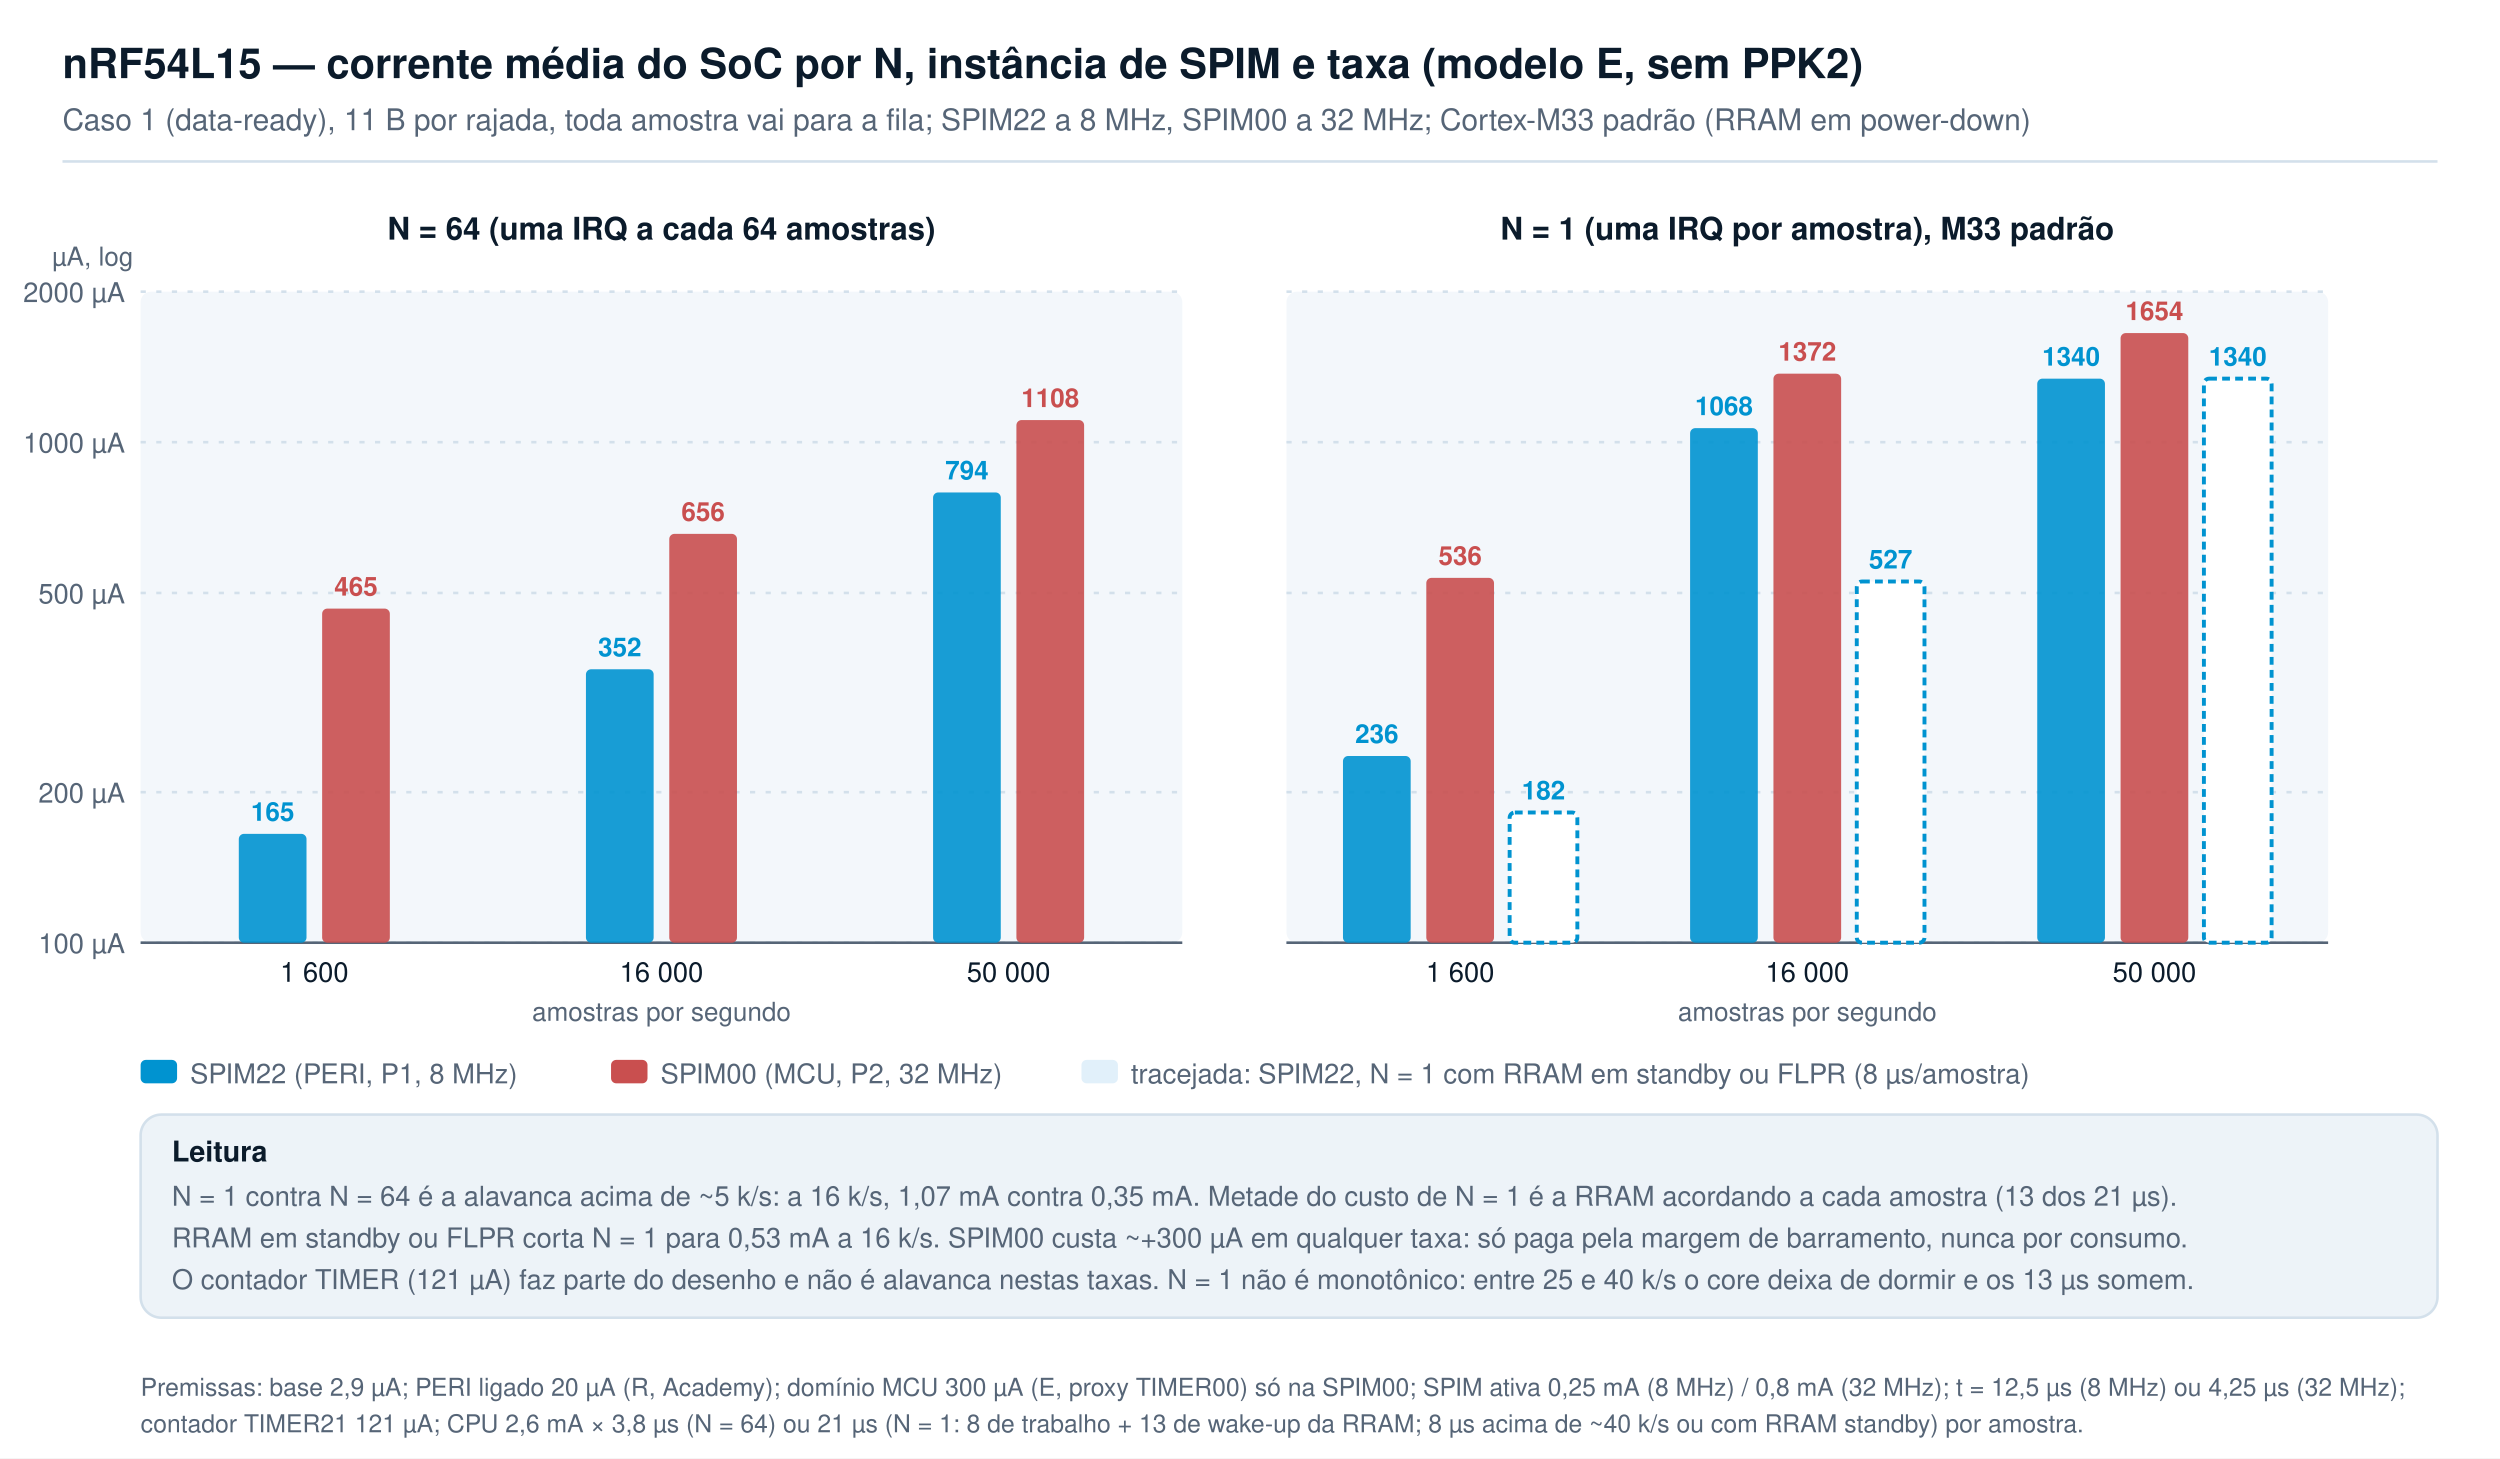
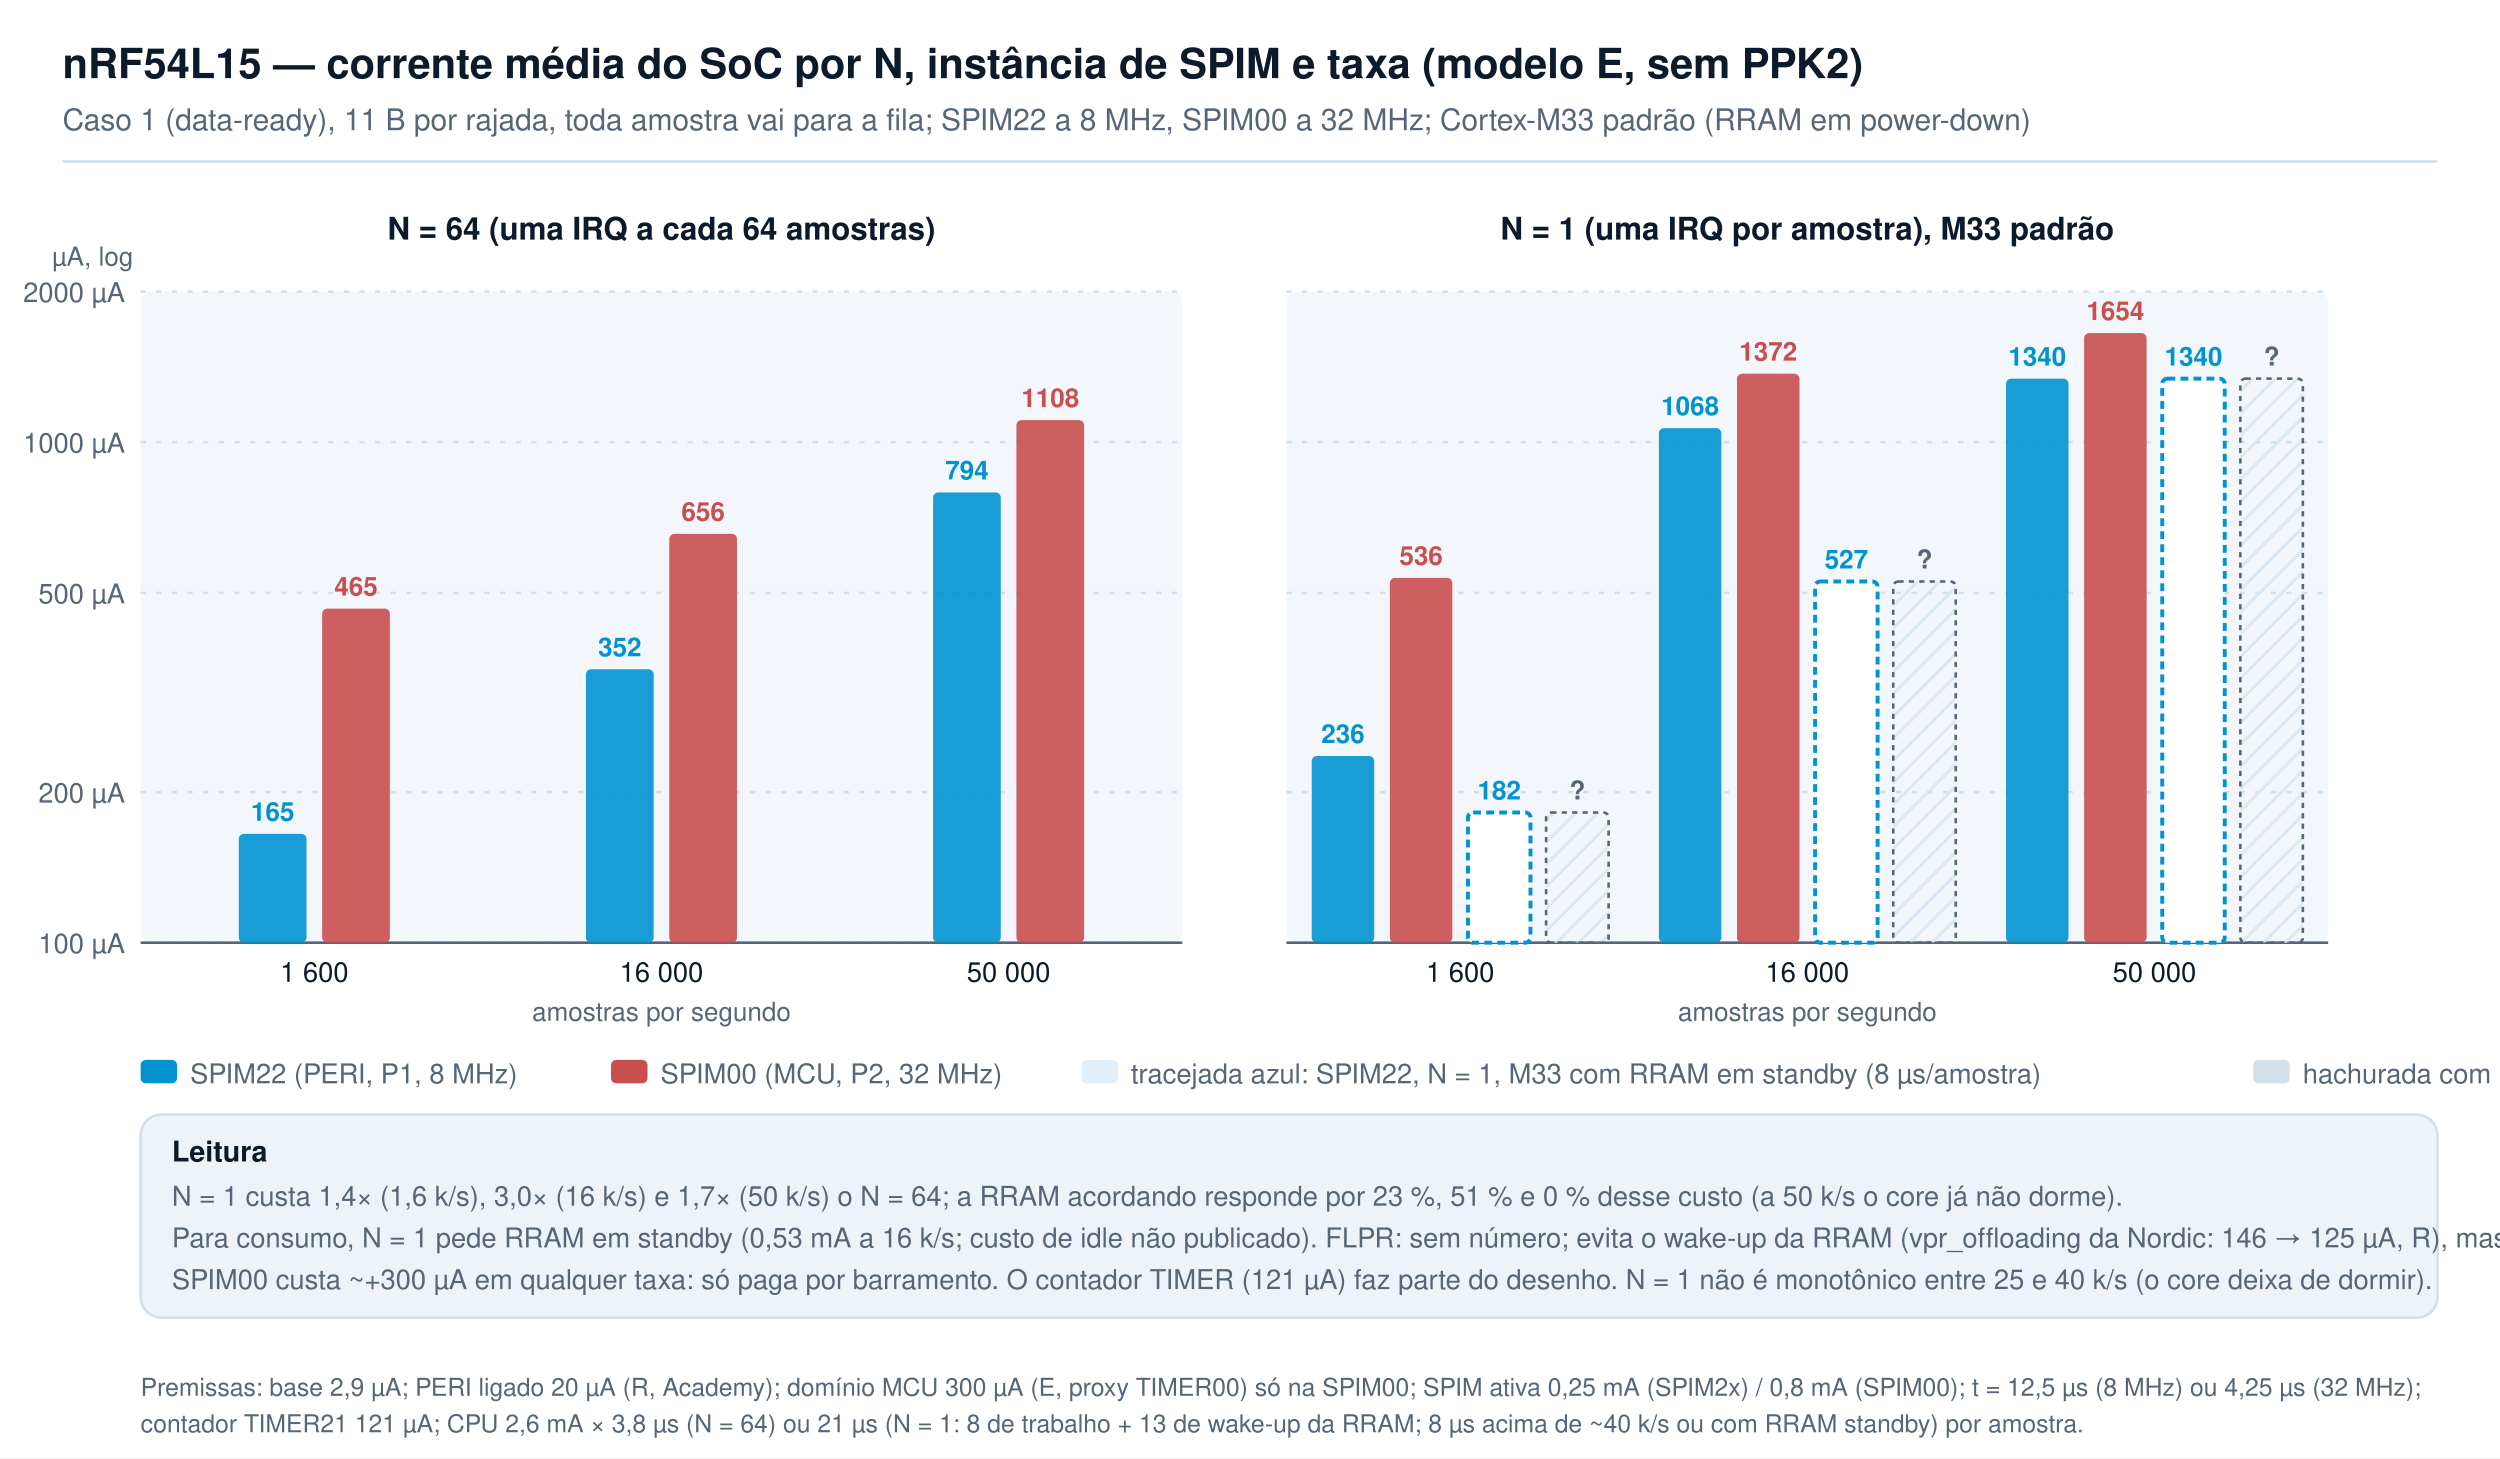
<svg xmlns="http://www.w3.org/2000/svg" width="960" height="560" viewBox="0 0 960 560">
  <defs>
    <marker id="arr" markerWidth="9" markerHeight="9" refX="7" refY="4.5" orient="auto" markerUnits="userSpaceOnUse">
      <path d="M0,0.5 L8,4.5 L0,8.5 z" fill="#566577" />
    </marker>
    <marker id="arr-blue" markerWidth="9" markerHeight="9" refX="7" refY="4.5" orient="auto" markerUnits="userSpaceOnUse">
      <path d="M0,0.5 L8,4.5 L0,8.5 z" fill="#0093D0" />
    </marker>
    <marker id="arr-green" markerWidth="9" markerHeight="9" refX="7" refY="4.5" orient="auto" markerUnits="userSpaceOnUse">
      <path d="M0,0.5 L8,4.5 L0,8.5 z" fill="#1FA971" />
    </marker>
    <marker id="arr-red" markerWidth="9" markerHeight="9" refX="7" refY="4.5" orient="auto" markerUnits="userSpaceOnUse">
      <path d="M0,0.5 L8,4.5 L0,8.5 z" fill="#C94F4F" />
    </marker>
    <filter id="shadow" x="-5%" y="-5%" width="110%" height="120%">
      <feDropShadow dx="0" dy="1.5" stdDeviation="1.5" flood-color="#00224E" flood-opacity="0.12" />
    </filter>
+     <pattern id="hatch" width="6" height="6" patternUnits="userSpaceOnUse" patternTransform="rotate(45)">
+       <line x1="0" y1="0" x2="0" y2="6" stroke="#D3E0EB" stroke-width="2" />
+     </pattern>
  </defs>
  <rect width="100%" height="100%" fill="white" />
  <text x="24" y="30" fill="#0B1B2B" font-family="Segoe UI, Helvetica Neue, Helvetica, Arial, sans-serif" font-size="16" font-weight="600">nRF54L15 — corrente média do SoC por N, instância de SPIM e taxa (modelo E, sem PPK2)</text>
  <text x="24" y="50" fill="#566577" font-family="Segoe UI, Helvetica Neue, Helvetica, Arial, sans-serif" font-size="11.5">Caso 1 (data-ready), 11 B por rajada, toda amostra vai para a fila; SPIM22 a 8 MHz, SPIM00 a 32 MHz; Cortex-M33 padrão (RRAM em power-down)</text>
  <line x1="24" y1="62" x2="936" y2="62" stroke="#D3E0EB" stroke-width="1" />
  <rect x="54" y="112" width="400" height="250" fill="#F3F7FB" rx="4" />
  <text x="254.0" y="92" text-anchor="middle" fill="#0B1B2B" font-family="Segoe UI, Helvetica Neue, Helvetica, Arial, sans-serif" font-size="12" font-weight="600">N = 64 (uma IRQ a cada 64 amostras)</text>
  <line x1="54" y1="362.0" x2="454" y2="362.0" stroke="#D3E0EB" stroke-width="1" stroke-dasharray="2 4" />
  <text x="48" y="366.0" text-anchor="end" fill="#566577" font-family="Segoe UI, Helvetica Neue, Helvetica, Arial, sans-serif" font-size="10.5">100 µA</text>
  <line x1="54" y1="304.2" x2="454" y2="304.2" stroke="#D3E0EB" stroke-width="1" stroke-dasharray="2 4" />
  <text x="48" y="308.2" text-anchor="end" fill="#566577" font-family="Segoe UI, Helvetica Neue, Helvetica, Arial, sans-serif" font-size="10.5">200 µA</text>
  <line x1="54" y1="227.7" x2="454" y2="227.7" stroke="#D3E0EB" stroke-width="1" stroke-dasharray="2 4" />
  <text x="48" y="231.7" text-anchor="end" fill="#566577" font-family="Segoe UI, Helvetica Neue, Helvetica, Arial, sans-serif" font-size="10.5">500 µA</text>
  <line x1="54" y1="169.8" x2="454" y2="169.8" stroke="#D3E0EB" stroke-width="1" stroke-dasharray="2 4" />
  <text x="48" y="173.8" text-anchor="end" fill="#566577" font-family="Segoe UI, Helvetica Neue, Helvetica, Arial, sans-serif" font-size="10.5">1000 µA</text>
  <line x1="54" y1="112.0" x2="454" y2="112.0" stroke="#D3E0EB" stroke-width="1" stroke-dasharray="2 4" />
  <text x="48" y="116.0" text-anchor="end" fill="#566577" font-family="Segoe UI, Helvetica Neue, Helvetica, Arial, sans-serif" font-size="10.5">2000 µA</text>
  <line x1="54" y1="362" x2="454" y2="362" stroke="#566577" stroke-width="1" />
  <rect x="91.7" y="320.2" width="26" height="41.8" rx="2" fill="#0093D0" opacity="0.9" />
  <text x="104.7" y="315.2" text-anchor="middle" fill="#0093D0" font-family="Segoe UI, Helvetica Neue, Helvetica, Arial, sans-serif" font-size="10" font-weight="600">165</text>
  <rect x="123.7" y="233.7" width="26" height="128.3" rx="2" fill="#C94F4F" opacity="0.9" />
  <text x="136.7" y="228.7" text-anchor="middle" fill="#C94F4F" font-family="Segoe UI, Helvetica Neue, Helvetica, Arial, sans-serif" font-size="10" font-weight="600">465</text>
  <text x="120.7" y="377" text-anchor="middle" fill="#0B1B2B" font-family="Segoe UI, Helvetica Neue, Helvetica, Arial, sans-serif" font-size="10.5">1 600</text>
  <rect x="225.0" y="257.0" width="26" height="105.0" rx="2" fill="#0093D0" opacity="0.9" />
  <text x="238.0" y="252.0" text-anchor="middle" fill="#0093D0" font-family="Segoe UI, Helvetica Neue, Helvetica, Arial, sans-serif" font-size="10" font-weight="600">352</text>
  <rect x="257.0" y="205.0" width="26" height="157.0" rx="2" fill="#C94F4F" opacity="0.9" />
  <text x="270.0" y="200.0" text-anchor="middle" fill="#C94F4F" font-family="Segoe UI, Helvetica Neue, Helvetica, Arial, sans-serif" font-size="10" font-weight="600">656</text>
  <text x="254.0" y="377" text-anchor="middle" fill="#0B1B2B" font-family="Segoe UI, Helvetica Neue, Helvetica, Arial, sans-serif" font-size="10.5">16 000</text>
  <rect x="358.3" y="189.1" width="26" height="172.9" rx="2" fill="#0093D0" opacity="0.9" />
  <text x="371.3" y="184.1" text-anchor="middle" fill="#0093D0" font-family="Segoe UI, Helvetica Neue, Helvetica, Arial, sans-serif" font-size="10" font-weight="600">794</text>
  <rect x="390.3" y="161.3" width="26" height="200.7" rx="2" fill="#C94F4F" opacity="0.9" />
  <text x="403.3" y="156.3" text-anchor="middle" fill="#C94F4F" font-family="Segoe UI, Helvetica Neue, Helvetica, Arial, sans-serif" font-size="10" font-weight="600">1108</text>
  <text x="387.3" y="377" text-anchor="middle" fill="#0B1B2B" font-family="Segoe UI, Helvetica Neue, Helvetica, Arial, sans-serif" font-size="10.5">50 000</text>
  <text x="254.0" y="392" text-anchor="middle" fill="#566577" font-family="Segoe UI, Helvetica Neue, Helvetica, Arial, sans-serif" font-size="10">amostras por segundo</text>
  <rect x="494" y="112" width="400" height="250" fill="#F3F7FB" rx="4" />
  <text x="694.0" y="92" text-anchor="middle" fill="#0B1B2B" font-family="Segoe UI, Helvetica Neue, Helvetica, Arial, sans-serif" font-size="12" font-weight="600">N = 1 (uma IRQ por amostra), M33 padrão</text>
  <line x1="494" y1="362.0" x2="894" y2="362.0" stroke="#D3E0EB" stroke-width="1" stroke-dasharray="2 4" />
  <line x1="494" y1="304.2" x2="894" y2="304.2" stroke="#D3E0EB" stroke-width="1" stroke-dasharray="2 4" />
  <line x1="494" y1="227.7" x2="894" y2="227.7" stroke="#D3E0EB" stroke-width="1" stroke-dasharray="2 4" />
  <line x1="494" y1="169.8" x2="894" y2="169.8" stroke="#D3E0EB" stroke-width="1" stroke-dasharray="2 4" />
  <line x1="494" y1="112.0" x2="894" y2="112.0" stroke="#D3E0EB" stroke-width="1" stroke-dasharray="2 4" />
  <line x1="494" y1="362" x2="894" y2="362" stroke="#566577" stroke-width="1" />
-   <rect x="515.7" y="290.3" width="26" height="71.7" rx="2" fill="#0093D0" opacity="0.9" />
-   <text x="528.7" y="285.3" text-anchor="middle" fill="#0093D0" font-family="Segoe UI, Helvetica Neue, Helvetica, Arial, sans-serif" font-size="10" font-weight="600">236</text>
-   <rect x="547.7" y="221.9" width="26" height="140.1" rx="2" fill="#C94F4F" opacity="0.9" />
-   <text x="560.7" y="216.9" text-anchor="middle" fill="#C94F4F" font-family="Segoe UI, Helvetica Neue, Helvetica, Arial, sans-serif" font-size="10" font-weight="600">536</text>
-   <rect x="579.7" y="312.0" width="26" height="50.0" rx="2" fill="white" stroke="#0093D0" stroke-width="1.5" stroke-dasharray="3 2" />
-   <text x="592.7" y="307.0" text-anchor="middle" fill="#0093D0" font-family="Segoe UI, Helvetica Neue, Helvetica, Arial, sans-serif" font-size="10" font-weight="600">182</text>
+   <rect x="503.7" y="290.3" width="24" height="71.7" rx="2" fill="#0093D0" opacity="0.9" />
+   <text x="515.7" y="285.3" text-anchor="middle" fill="#0093D0" font-family="Segoe UI, Helvetica Neue, Helvetica, Arial, sans-serif" font-size="10" font-weight="600">236</text>
+   <rect x="533.7" y="221.9" width="24" height="140.1" rx="2" fill="#C94F4F" opacity="0.9" />
+   <text x="545.7" y="216.9" text-anchor="middle" fill="#C94F4F" font-family="Segoe UI, Helvetica Neue, Helvetica, Arial, sans-serif" font-size="10" font-weight="600">536</text>
+   <rect x="563.7" y="312.0" width="24" height="50.0" rx="2" fill="white" stroke="#0093D0" stroke-width="1.5" stroke-dasharray="3 2" />
+   <text x="575.7" y="307.0" text-anchor="middle" fill="#0093D0" font-family="Segoe UI, Helvetica Neue, Helvetica, Arial, sans-serif" font-size="10" font-weight="600">182</text>
+   <rect x="593.7" y="312.0" width="24" height="50.0" rx="2" fill="url(#hatch)" stroke="#566577" stroke-width="1" stroke-dasharray="2 2" />
+   <text x="605.7" y="307.0" text-anchor="middle" fill="#566577" font-family="Segoe UI, Helvetica Neue, Helvetica, Arial, sans-serif" font-size="10" font-weight="600">?</text>
  <text x="560.7" y="377" text-anchor="middle" fill="#0B1B2B" font-family="Segoe UI, Helvetica Neue, Helvetica, Arial, sans-serif" font-size="10.5">1 600</text>
-   <rect x="649.0" y="164.4" width="26" height="197.6" rx="2" fill="#0093D0" opacity="0.9" />
-   <text x="662.0" y="159.4" text-anchor="middle" fill="#0093D0" font-family="Segoe UI, Helvetica Neue, Helvetica, Arial, sans-serif" font-size="10" font-weight="600">1068</text>
-   <rect x="681.0" y="143.5" width="26" height="218.5" rx="2" fill="#C94F4F" opacity="0.9" />
-   <text x="694.0" y="138.5" text-anchor="middle" fill="#C94F4F" font-family="Segoe UI, Helvetica Neue, Helvetica, Arial, sans-serif" font-size="10" font-weight="600">1372</text>
-   <rect x="713.0" y="223.3" width="26" height="138.7" rx="2" fill="white" stroke="#0093D0" stroke-width="1.5" stroke-dasharray="3 2" />
-   <text x="726.0" y="218.3" text-anchor="middle" fill="#0093D0" font-family="Segoe UI, Helvetica Neue, Helvetica, Arial, sans-serif" font-size="10" font-weight="600">527</text>
+   <rect x="637.0" y="164.4" width="24" height="197.6" rx="2" fill="#0093D0" opacity="0.9" />
+   <text x="649.0" y="159.4" text-anchor="middle" fill="#0093D0" font-family="Segoe UI, Helvetica Neue, Helvetica, Arial, sans-serif" font-size="10" font-weight="600">1068</text>
+   <rect x="667.0" y="143.5" width="24" height="218.5" rx="2" fill="#C94F4F" opacity="0.9" />
+   <text x="679.0" y="138.5" text-anchor="middle" fill="#C94F4F" font-family="Segoe UI, Helvetica Neue, Helvetica, Arial, sans-serif" font-size="10" font-weight="600">1372</text>
+   <rect x="697.0" y="223.3" width="24" height="138.7" rx="2" fill="white" stroke="#0093D0" stroke-width="1.5" stroke-dasharray="3 2" />
+   <text x="709.0" y="218.3" text-anchor="middle" fill="#0093D0" font-family="Segoe UI, Helvetica Neue, Helvetica, Arial, sans-serif" font-size="10" font-weight="600">527</text>
+   <rect x="727.0" y="223.3" width="24" height="138.7" rx="2" fill="url(#hatch)" stroke="#566577" stroke-width="1" stroke-dasharray="2 2" />
+   <text x="739.0" y="218.3" text-anchor="middle" fill="#566577" font-family="Segoe UI, Helvetica Neue, Helvetica, Arial, sans-serif" font-size="10" font-weight="600">?</text>
  <text x="694.0" y="377" text-anchor="middle" fill="#0B1B2B" font-family="Segoe UI, Helvetica Neue, Helvetica, Arial, sans-serif" font-size="10.5">16 000</text>
-   <rect x="782.3" y="145.4" width="26" height="216.6" rx="2" fill="#0093D0" opacity="0.9" />
-   <text x="795.3" y="140.4" text-anchor="middle" fill="#0093D0" font-family="Segoe UI, Helvetica Neue, Helvetica, Arial, sans-serif" font-size="10" font-weight="600">1340</text>
-   <rect x="814.3" y="127.9" width="26" height="234.1" rx="2" fill="#C94F4F" opacity="0.9" />
-   <text x="827.3" y="122.9" text-anchor="middle" fill="#C94F4F" font-family="Segoe UI, Helvetica Neue, Helvetica, Arial, sans-serif" font-size="10" font-weight="600">1654</text>
-   <rect x="846.3" y="145.4" width="26" height="216.6" rx="2" fill="white" stroke="#0093D0" stroke-width="1.5" stroke-dasharray="3 2" />
-   <text x="859.3" y="140.4" text-anchor="middle" fill="#0093D0" font-family="Segoe UI, Helvetica Neue, Helvetica, Arial, sans-serif" font-size="10" font-weight="600">1340</text>
+   <rect x="770.3" y="145.4" width="24" height="216.6" rx="2" fill="#0093D0" opacity="0.9" />
+   <text x="782.3" y="140.4" text-anchor="middle" fill="#0093D0" font-family="Segoe UI, Helvetica Neue, Helvetica, Arial, sans-serif" font-size="10" font-weight="600">1340</text>
+   <rect x="800.3" y="127.9" width="24" height="234.1" rx="2" fill="#C94F4F" opacity="0.9" />
+   <text x="812.3" y="122.9" text-anchor="middle" fill="#C94F4F" font-family="Segoe UI, Helvetica Neue, Helvetica, Arial, sans-serif" font-size="10" font-weight="600">1654</text>
+   <rect x="830.3" y="145.4" width="24" height="216.6" rx="2" fill="white" stroke="#0093D0" stroke-width="1.5" stroke-dasharray="3 2" />
+   <text x="842.3" y="140.4" text-anchor="middle" fill="#0093D0" font-family="Segoe UI, Helvetica Neue, Helvetica, Arial, sans-serif" font-size="10" font-weight="600">1340</text>
+   <rect x="860.3" y="145.4" width="24" height="216.6" rx="2" fill="url(#hatch)" stroke="#566577" stroke-width="1" stroke-dasharray="2 2" />
+   <text x="872.3" y="140.4" text-anchor="middle" fill="#566577" font-family="Segoe UI, Helvetica Neue, Helvetica, Arial, sans-serif" font-size="10" font-weight="600">?</text>
  <text x="827.3" y="377" text-anchor="middle" fill="#0B1B2B" font-family="Segoe UI, Helvetica Neue, Helvetica, Arial, sans-serif" font-size="10.5">50 000</text>
  <text x="694.0" y="392" text-anchor="middle" fill="#566577" font-family="Segoe UI, Helvetica Neue, Helvetica, Arial, sans-serif" font-size="10">amostras por segundo</text>
  <text x="20" y="102" fill="#566577" font-family="Segoe UI, Helvetica Neue, Helvetica, Arial, sans-serif" font-size="10">µA, log</text>
  <rect x="54" y="407" width="14" height="9" rx="2" fill="#0093D0" />
  <text x="73" y="416" fill="#566577" font-family="Segoe UI, Helvetica Neue, Helvetica, Arial, sans-serif" font-size="10.5">SPIM22 (PERI, P1, 8 MHz)</text>
  <rect x="234.64" y="407" width="14" height="9" rx="2" fill="#C94F4F" />
  <text x="253.64" y="416" fill="#566577" font-family="Segoe UI, Helvetica Neue, Helvetica, Arial, sans-serif" font-size="10.5">SPIM00 (MCU, P2, 32 MHz)</text>
  <rect x="415.28" y="407" width="14" height="9" rx="2" fill="#E1F0FA" />
-   <text x="434.28" y="416" fill="#566577" font-family="Segoe UI, Helvetica Neue, Helvetica, Arial, sans-serif" font-size="10.5">tracejada: SPIM22, N = 1 com RRAM em standby ou FLPR (8 µs/amostra)</text>
+   <text x="434.28" y="416" fill="#566577" font-family="Segoe UI, Helvetica Neue, Helvetica, Arial, sans-serif" font-size="10.5">tracejada azul: SPIM22, N = 1, M33 com RRAM em standby (8 µs/amostra)</text>
+   <rect x="865.245" y="407" width="14" height="9" rx="2" fill="#D3E0EB" />
+   <text x="884.245" y="416" fill="#566577" font-family="Segoe UI, Helvetica Neue, Helvetica, Arial, sans-serif" font-size="10.5">hachurada com ?: SPIM22, N = 1 no FLPR, não medido (altura só ilustrativa)</text>
  <rect x="54" y="428" width="882" height="78" rx="8" fill="#EDF3F8" stroke="#D3E0EB" />
  <text x="66" y="446" fill="#0B1B2B" font-family="Segoe UI, Helvetica Neue, Helvetica, Arial, sans-serif" font-size="11" font-weight="600">Leitura</text>
-   <text x="66" y="463" fill="#566577" font-family="Segoe UI, Helvetica Neue, Helvetica, Arial, sans-serif" font-size="10.5">N = 1 contra N = 64 é a alavanca acima de ~5 k/s: a 16 k/s, 1,07 mA contra 0,35 mA. Metade do custo de N = 1 é a RRAM acordando a cada amostra (13 dos 21 µs).</text>
-   <text x="66" y="479" fill="#566577" font-family="Segoe UI, Helvetica Neue, Helvetica, Arial, sans-serif" font-size="10.5">RRAM em standby ou FLPR corta N = 1 para 0,53 mA a 16 k/s. SPIM00 custa ~+300 µA em qualquer taxa: só paga pela margem de barramento, nunca por consumo.</text>
-   <text x="66" y="495" fill="#566577" font-family="Segoe UI, Helvetica Neue, Helvetica, Arial, sans-serif" font-size="10.5">O contador TIMER (121 µA) faz parte do desenho e não é alavanca nestas taxas. N = 1 não é monotônico: entre 25 e 40 k/s o core deixa de dormir e os 13 µs somem.</text>
-   <text x="54" y="536" fill="#566577" font-family="Segoe UI, Helvetica Neue, Helvetica, Arial, sans-serif" font-size="9.5">Premissas: base 2,9 µA; PERI ligado 20 µA (R, Academy); domínio MCU 300 µA (E, proxy TIMER00) só na SPIM00; SPIM ativa 0,25 mA (8 MHz) / 0,8 mA (32 MHz); t = 12,5 µs (8 MHz) ou 4,25 µs (32 MHz);</text>
+   <text x="66" y="463" fill="#566577" font-family="Segoe UI, Helvetica Neue, Helvetica, Arial, sans-serif" font-size="10.5">N = 1 custa 1,4× (1,6 k/s), 3,0× (16 k/s) e 1,7× (50 k/s) o N = 64; a RRAM acordando responde por 23 %, 51 % e 0 % desse custo (a 50 k/s o core já não dorme).</text>
+   <text x="66" y="479" fill="#566577" font-family="Segoe UI, Helvetica Neue, Helvetica, Arial, sans-serif" font-size="10.5">Para consumo, N = 1 pede RRAM em standby (0,53 mA a 16 k/s; custo de idle não publicado). FLPR: sem número; evita o wake-up da RRAM (vpr_offloading da Nordic: 146 → 125 µA, R), mas o idle do VPR pode ser +0,5 mA (DevZone, R).</text>
+   <text x="66" y="495" fill="#566577" font-family="Segoe UI, Helvetica Neue, Helvetica, Arial, sans-serif" font-size="10.5">SPIM00 custa ~+300 µA em qualquer taxa: só paga por barramento. O contador TIMER (121 µA) faz parte do desenho. N = 1 não é monotônico entre 25 e 40 k/s (o core deixa de dormir).</text>
+   <text x="54" y="536" fill="#566577" font-family="Segoe UI, Helvetica Neue, Helvetica, Arial, sans-serif" font-size="9.5">Premissas: base 2,9 µA; PERI ligado 20 µA (R, Academy); domínio MCU 300 µA (E, proxy TIMER00) só na SPIM00; SPIM ativa 0,25 mA (SPIM2x) / 0,8 mA (SPIM00); t = 12,5 µs (8 MHz) ou 4,25 µs (32 MHz);</text>
  <text x="54" y="550" fill="#566577" font-family="Segoe UI, Helvetica Neue, Helvetica, Arial, sans-serif" font-size="9.5">contador TIMER21 121 µA; CPU 2,6 mA × 3,8 µs (N = 64) ou 21 µs (N = 1: 8 de trabalho + 13 de wake-up da RRAM; 8 µs acima de ~40 k/s ou com RRAM standby) por amostra.</text>
</svg>
